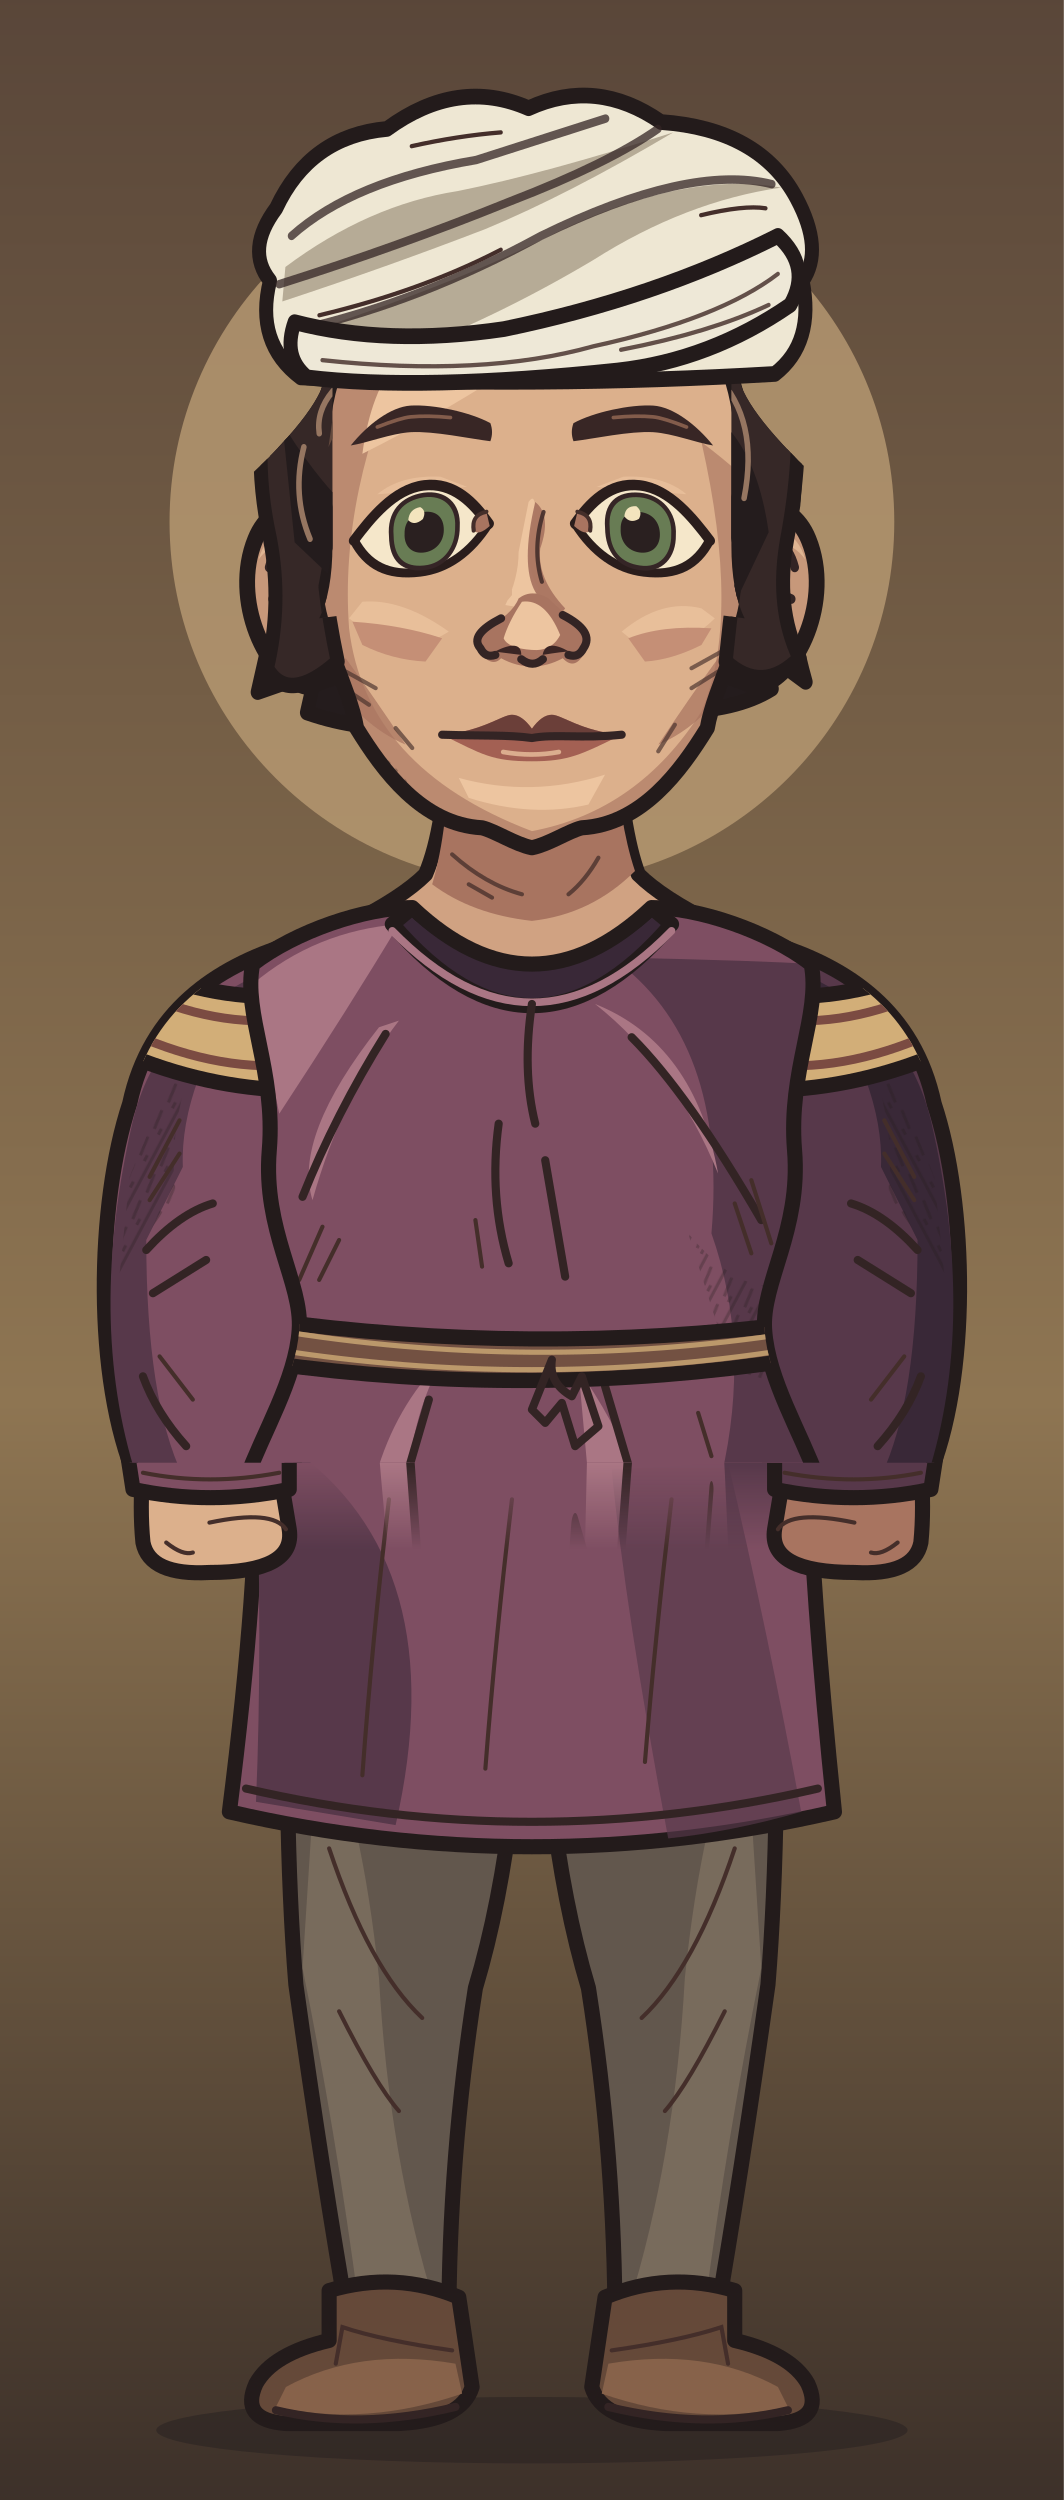
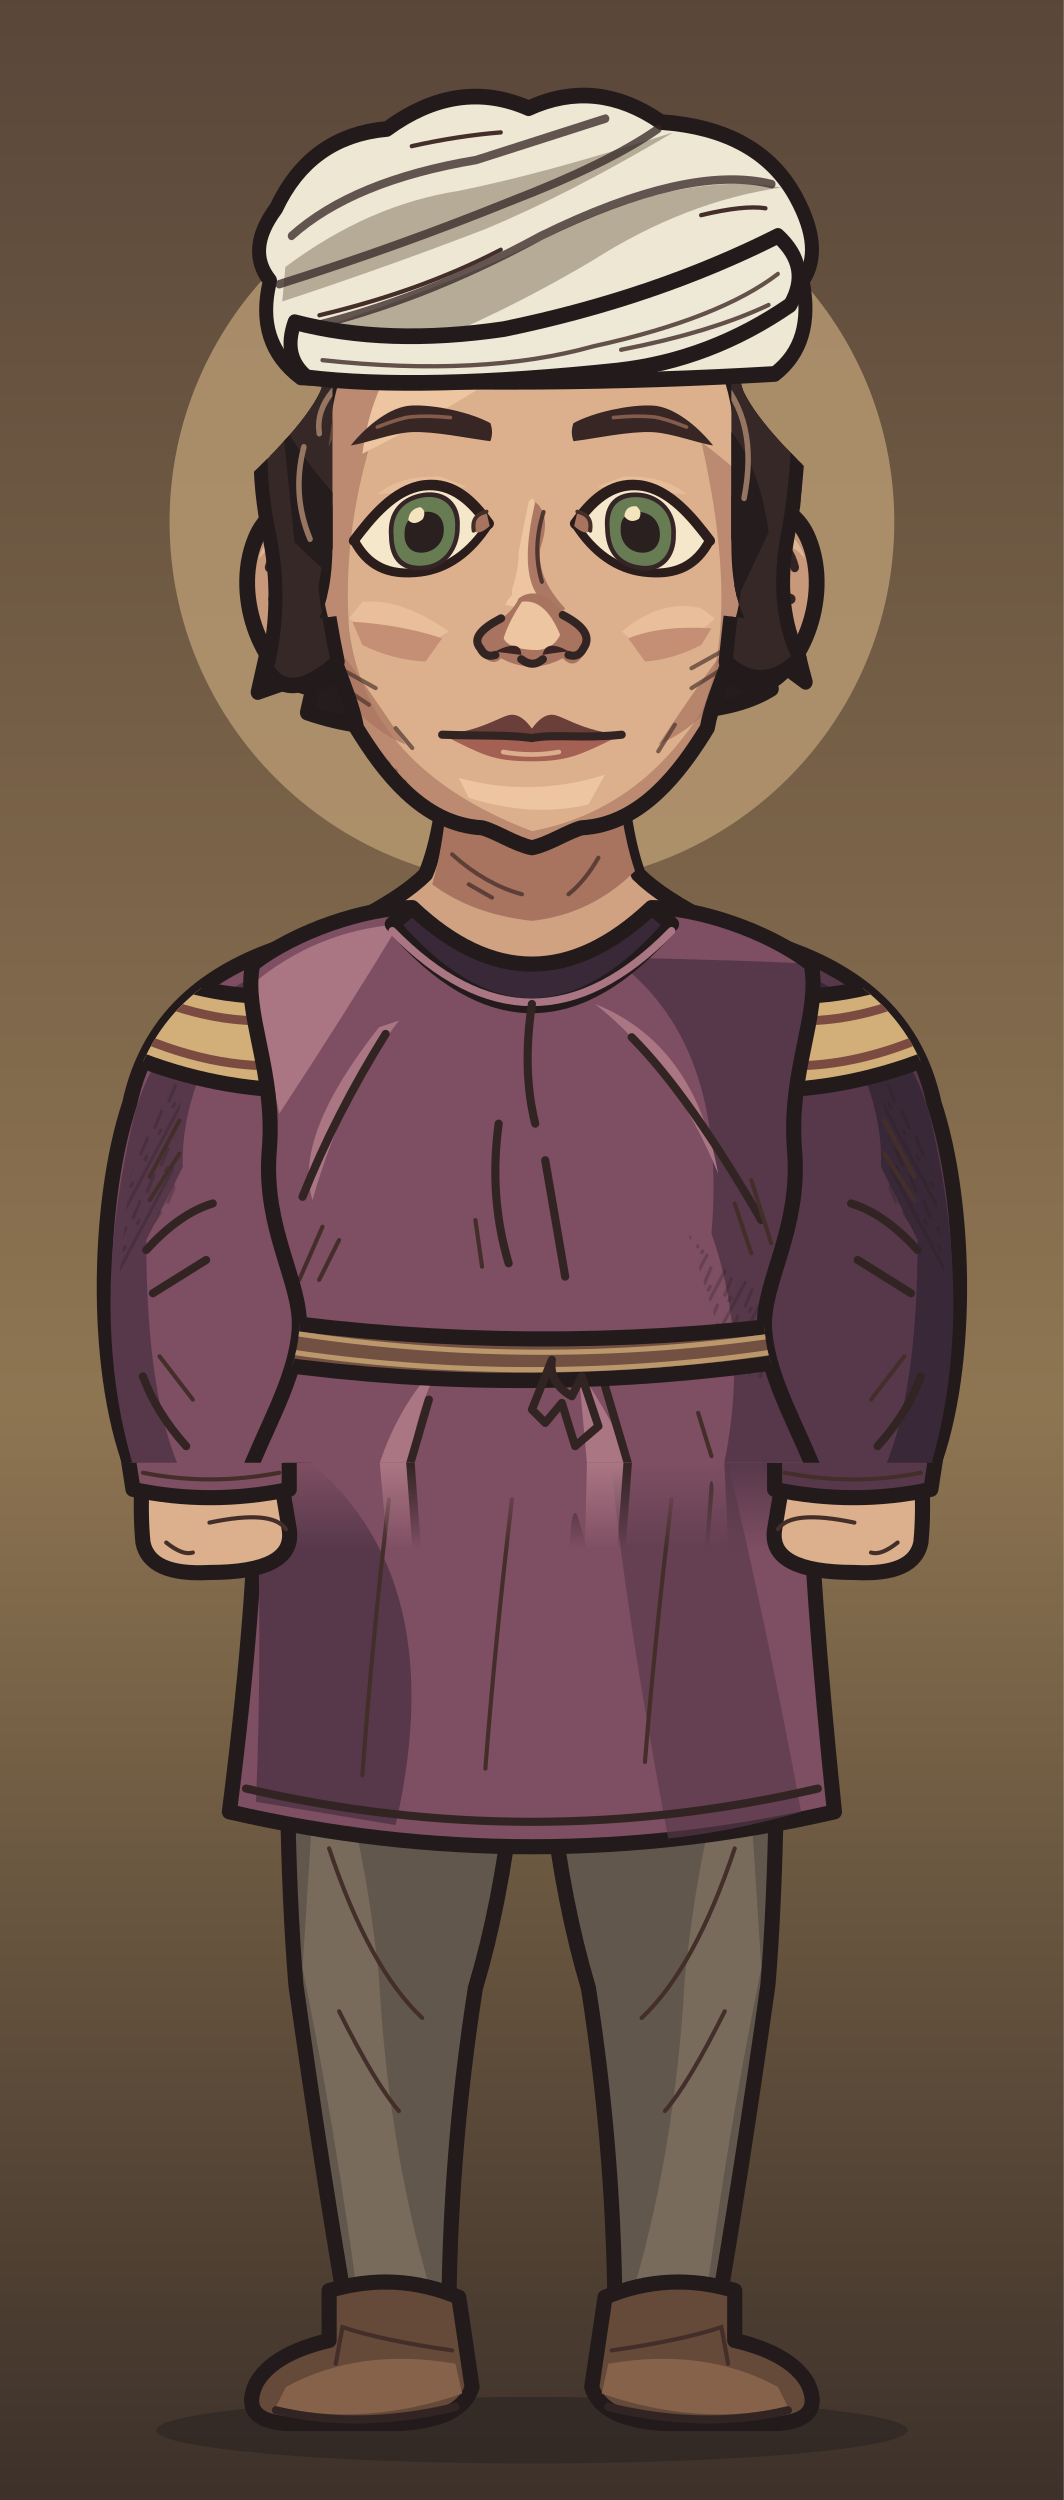
<svg xmlns="http://www.w3.org/2000/svg" xmlns:xlink="http://www.w3.org/1999/xlink" aria-labelledby="title" width="320" height="752" viewBox="0 0 320 752" role="img">
  <defs>
    <style>
      .edge {stroke:#231b1b;stroke-width:4.55;stroke-linecap:round;stroke-linejoin:round}
      .seam {fill:none;stroke:#332424;stroke-width:2.45;stroke-linecap:round;stroke-linejoin:round}
      .etch {fill:none;stroke:#442e2a;stroke-width:1.25;stroke-linecap:round}
      .hair-line {fill:none;stroke:#967661;stroke-width:1.45;stroke-linecap:round}
      .white {fill:#f5e7ca;stroke:#2a1d1c;stroke-width:2.65;stroke-linejoin:round}
      .label {fill:#efdfc1;font:600 20px Georgia,serif}
      .muted {fill:#b8aa96;font:13px 'Segoe UI',sans-serif}
      .section {fill:#dcbb8e;font:600 14px 'Segoe UI',sans-serif}
    </style>
    <linearGradient id="umber" x2="0" y2="1" gradientUnits="objectBoundingBox">
      <stop stop-color="#594639" />
      <stop offset=".56" stop-color="#8e7552" />
      <stop offset="1" stop-color="#3c3029" />
    </linearGradient>
    <linearGradient id="ash" x2="0" y2="1" gradientUnits="objectBoundingBox">
      <stop stop-color="#3b423d" />
      <stop offset=".56" stop-color="#7a7d67" />
      <stop offset="1" stop-color="#242b28" />
    </linearGradient>
    <linearGradient id="rose" x2="0" y2="1" gradientUnits="objectBoundingBox">
      <stop stop-color="#51404a" />
      <stop offset=".56" stop-color="#8a6972" />
      <stop offset="1" stop-color="#372c33" />
    </linearGradient>
    <pattern id="paper-grain" width="63" height="57" patternUnits="userSpaceOnUse">
      <path d="M1 16l2-1m21-4 5-2m16 7 6-1M12 32l3-1m16 11 4-1m20-14 4 1M4 51l5-1m41 0 9-2" fill="none" stroke="#231a1b" stroke-width=".85" opacity=".19" />
      <path d="M4 5l9-1m29 2 2-1M1 40l4-1m12 9 1-1m21-23 4-1m9 12 5-2" fill="none" stroke="#f0dbb5" stroke-width=".85" opacity=".23" />
      <path d="M16 19h.6m13-3h.7m28 6h.7m-39 15h.6m23 4h.6m-12 11h.7m29-39h.7" fill="none" stroke="#21191a" stroke-width="1.2" opacity=".28" stroke-linecap="round" />
    </pattern>
    <pattern id="ink-lines" width="7" height="9" patternUnits="userSpaceOnUse" patternTransform="rotate(28)">
      <path d="M1 -2V10m2.8-8 .6 6m1.9-1v5" stroke="#271d1d" stroke-width=".95" fill="none" opacity=".65" />
    </pattern>
    <radialGradient id="vignette" cx=".5" cy=".39" r=".72">
      <stop offset=".47" stop-color="#20191c" stop-opacity="0" />
      <stop offset="1" stop-color="#20191c" stop-opacity=".48" />
    </radialGradient>
    <g id="firs" fill="currentColor">
      <path d="M10 439Q15 379 12 300L9 220 15 146 15 54 19 80 21 147 28 230 25 326 29 439Z" />
      <path d="M17 169Q27 174 45 174L57 169 49 179 27 187 17 185                M18 194Q29 196 52 192L63 183 56 194 26 205 16 207                M15 225Q46 230 67 218L77 206 71 223 42 238 18 241                M17 252Q48 255 78 245L91 230 84 249 52 266 20 269                M14 282Q40 281 71 278L88 261 84 281 57 291 19 298                M19 312Q43 316 69 310L88 299 84 310 58 322 22 325" />
      <path d="M6 312 0 315V284L11 285M0 266 13 270V250L0 249M0 220 15 221 15 206 0 202                M0 180 16 181V167L0 165M0 141 15 150V138L0 133M0 112 17 127V118L0 104" />
      <path d="M64 440Q55 380 58 324L59 258 63 217 68 222 65 266 68 328 76 440Z                M63 291Q78 294 89 282L100 267 96 283 81 301 62 307                M63 323Q80 323 106 304L98 321 68 339                M63 316Q44 306 37 293L41 307 64 329Z" />
    </g>
    <g id="brambles" fill="none" stroke="currentColor" stroke-linecap="round" stroke-linejoin="round">
      <path stroke-width="3.8" d="M9 440Q13 401 21 380T26 333m-8 57Q39 375 43 352m-28 46Q6 377 0 376M41 440Q41 402 63 385m-20 44q26-6 39-30" />
      <path stroke-width="2" d="M23 364l14-13m-12 4-7-15m20 29 17-4m-15-1 1-11m13 49 2-17m2 14 18-5m-34 32q-12-10-17-10" />
    </g>
    <g id="night-scratches" fill="none" stroke="currentColor" stroke-width="1.2" stroke-linecap="round">
      <path d="M16 113q32-11 54-8m-30 9 16-3m184-40q19-4 44 1m-11 7 19 4                M24 335q33-3 68-16m-44 16 26-4m164-9q31 5 60-3m-39 8 38-3                M27 391q22-6 52-5m168 14q28-8 57-8m-40 11 24-4                M55 178l18-6m177 36 17 3m-12-4 17-1" />
    </g>
    <g id="shirt-setting">
      <rect width="320" height="440" fill="url(#umber)" />
      <path d="M60 187C49 137 74 84 122 63c51-23 107-8 139 35 30 40 23 101-1 135-24 36-65 54-110 49-44-4-79-42-90-95Z" fill="#c2a077" />
      <path d="M53 178C47 128 84 78 129 61m-65 160c22 43 65 68 103 66m82-187c19 20 27 48 24 72" fill="none" stroke="#c6a578" stroke-width="1.3" opacity=".65" />
      <path d="M50 217q24 8 64 1l-15 7-56 6m176-90q39-13 70-5l-26 4 28 2-64 6" fill="#856c54" opacity=".5" />
      <use xlink:href="#firs" style="color:#342827" opacity=".52" transform="translate(-26 8)" />
      <use xlink:href="#firs" style="color:#413128" opacity=".58" transform="translate(340 101) scale(-1 .81)" />
      <use xlink:href="#night-scratches" style="color:#dfbb87" opacity=".28" />
      <use xlink:href="#brambles" style="color:#291f22" opacity=".71" />
      <rect width="320" height="440" fill="url(#vignette)" />
      <rect width="320" height="440" fill="url(#paper-grain)" />
    </g>
    <g id="armor-setting">
      <rect width="320" height="440" fill="url(#ash)" />
      <path d="M48 164c1-51 34-91 83-101 48-11 98 1 130 36 37 39 36 93 8 136-20 30-75 59-121 49-56-12-101-60-100-120Z" fill="#a5a48a" />
      <path d="M54 144q8-48 53-66m108 5c39 15 61 39 68 68m-44 107q-41 31-93 30" fill="none" stroke="#bec0a0" stroke-width="1.2" opacity=".56" />
      <path d="M42 173q49-4 68 3l-43 6 25 3-49 4m151 35q47 10 104-6l-26 14-62 8Z" fill="#707764" opacity=".48" />
      <use xlink:href="#firs" style="color:#27312c" opacity=".64" transform="translate(-36 30)" />
      <use xlink:href="#firs" style="color:#303833" opacity=".75" transform="translate(324 45) scale(-.86 1.03)" />
      <use xlink:href="#brambles" style="color:#252a27" opacity=".62" transform="translate(319 10) scale(-1 1)" />
      <use xlink:href="#night-scratches" style="color:#d8d8a9" opacity=".28" transform="translate(-2 21)" />
      <rect width="320" height="440" fill="url(#vignette)" />
      <rect width="320" height="440" fill="url(#paper-grain)" />
    </g>
    <g id="woman-setting">
      <rect width="320" height="440" fill="url(#rose)" />
      <path d="M56 160C60 107 95 74 142 65c47-9 100 15 121 50 23 39 19 90-12 126-31 39-73 55-115 44-52-13-85-74-80-125Z" fill="#b18b83" />
      <path d="M61 126c15-36 40-55 84-63m97 38c27 25 36 61 29 98m-201 25q14 29 42 47" fill="none" stroke="#d0a69a" stroke-width="1.2" opacity=".58" />
      <path d="M44 235q40-4 76-1l-20 6-36 2 19 3-44 5m183-50q35 3 60-3l-24 9-31 2" fill="#775d65" opacity=".6" />
      <use xlink:href="#firs" style="color:#3b2b34" opacity=".58" transform="translate(-20 84) scale(.86 .91)" />
      <use xlink:href="#firs" style="color:#3d2e39" opacity=".68" transform="translate(327 54) scale(-.85 .98)" />
      <path d="M300 440q-2-82-6-173l-9-103 7-35 12 42 9 98 7 171Z                M294 195q-10-18-25-24l-15-1 13-4 11 2 18 15                M285 162q-13-22-34-27l-7 4 7-11 17 4 20 17                M303 242q-18-23-36-27l-13 3 15-9 11 2 21 15" fill="#3a2b33" opacity=".64" />
      <use xlink:href="#brambles" style="color:#2d2229" opacity=".8" transform="translate(12 6)" />
      <use xlink:href="#night-scratches" style="color:#e1b8a8" opacity=".28" transform="translate(0 7)" />
      <rect width="320" height="440" fill="url(#vignette)" />
      <rect width="320" height="440" fill="url(#paper-grain)" />
    </g>
    <pattern id="mail-rings" width="14" height="13" patternUnits="userSpaceOnUse" patternTransform="rotate(-7)">
      <path d="M-1 2q3-3 6 0 1 3-2 5Q0 8-1 5M6 2q3-3 6 0 1 3-2 5Q7 8 6 5M3 8q3-3 6 0 1 3-2 5-3 1-4-2M10 8q3-3 6 0" fill="none" stroke="#2d2c28" stroke-width="1.6" stroke-linecap="round" />
      <path d="M-.5 4q1.5-2 3-1m5 1q1.4-2 3-1M4 10q1.5-2 3-1m4 1q1.4-2 3-1" fill="none" stroke="#9a9b87" stroke-width="1.12" opacity=".78" stroke-linecap="round" />
    </pattern>
    <pattern id="armor-plates" width="47" height="24" patternUnits="userSpaceOnUse" patternTransform="translate(4 4) rotate(2)">
      <path d="M1 0l21 .7 1 18-3 3-17-1-1-4Zm24 1 19-1 2 15-3 7-19-2Z" fill="#85867a" stroke="#352e2a" stroke-width="1.75" stroke-linejoin="round" />
      <path d="M2 2l18 .2-.2 4L5 7 4 17Zm24 0 16-1 1 4-14 2-3 10Z" fill="#a9a58d" />
      <path d="M19 4l4 14-3 3-16-1 13-4Zm22 2 4 10-2 5-17-1 13-4Z" fill="#62655f" />
      <path d="M7 7l1-.5m6 12 3-2m16-7 5-1m-7 5 4-2" fill="none" stroke="#d0c0a0" stroke-width=".9" opacity=".76" />
      <path d="M6 12q2-2 2.7 1-1 2.2-2.7.5Zm12 1q1.8-2 2.4.6-1 2.6-2.5.8Zm11 1q1-2.2 2.8-1-.2 2.9-2.8 2.1Zm12-2q2.2-1.4 2.3.8-1 2.3-2.3.5Z" fill="#3c342d" />
    </pattern>
    <clipPath id="portrait-frame">
      <rect width="320" height="440" />
    </clipPath>
    <clipPath id="headgear-hair-back-reveal">
      <path d="M97.926 109.5H222.074Q220.074 118.5 240.074 138.5L320 215V440H0V215L79.926 138.5Q99.926 118.5 97.926 109.5Z" />
    </clipPath>
    <clipPath id="wardrobe-torso-mask">
      <path d="M124 273 C110 273 89 280 76 290 C73 305 83 322 81 346 C79 370 91 386 90 400 C89 415 79 431 74 445 H246 C241 431 231 415 230 400 C229 386 241 370 239 346 C237 322 247 305 244 290 C231 280 210 273 196 273 Q160 307 124 273Z" />
    </clipPath>
    <clipPath id="wardrobe-sleeve-mask">
      <path d="M87 284 C65 291 45 304 39 332 C29 362 28 415 41 445 H85 Q111 406 105 336Z" />
    </clipPath>
    <clipPath id="face-shape-clip">
      <path d="M 160 73 C 191 73 219 90 223 128 C 224 143 225 164 225 177 C 225 189 214.75 207 212.75 219 C 204.75 232 193 248 175 249 C 171 250 165 254 160 255 C 155 254 149 250 145 249 C 127 248 115.25 232 107.25 219 C 105.25 207 95 189 95 177 C 95 164 96 143 97 128 C 101 90 129 73 160 73 Z" />
    </clipPath>
    <clipPath id="face-features-eye-left">
      <path d="M-21 0 C-16 -6 -9 -14 0 -14 C9 -14 15 -7 19.5 0 C14 8 7 12 -1 12 C-11 12 -17 8 -21 0Z" />
    </clipPath>
    <clipPath id="face-features-eye-right">
      <path d="M-21 0 C-16 -6 -9 -14 0 -14 C9 -14 15 -7 19.5 0 C14 8 7 12 -1 12 C-11 12 -17 8 -21 0Z" />
    </clipPath>
    <clipPath id="face-features-nose-bridge">
      <path d="M154 144H167V179L172 185V187H149V185L154 179Z" />
    </clipPath>
    <clipPath id="headgear-hair-front-reveal">
      <path d="M97.926 109.5H222.074Q220.074 118.5 240.074 138.5L320 215V440H0V215L79.926 138.5Q99.926 118.5 97.926 109.5Z" />
    </clipPath>
    <clipPath id="headgear-hair-face">
      <path d="M25 0H100V164Q100 178 96 186Q160 177 224 186Q220 178 220 164V0H295V337H25Z" />
    </clipPath>
    <clipPath id="hair-crown-clip">
      <path d="M97 198q-16 13-23 2 5-19 1-38-7-29 2-52 9-36 38-49 25-14 48-9 28-6 54 12 28 18 29 53 2 21-3 45-4 20 4 35-12 11-24 1Q226 172 226.5 174Q224 151 217 125Q199 129 182 116Q166 106 155 98Q142 112 118 121Q108 125 101 125Q99 148 93 176Q94 185 97 198Z" />
    </clipPath>
    <clipPath id="full-costume-join-outline">
      <path d="M77 435 Q78 474 69 545 Q160 566 251 545 Q244 477 243 435Z" />
    </clipPath>
    <linearGradient id="full-costume-join-fade" x1="0" y1="0" x2="0" y2="1">
      <stop offset="0" stop-color="#fff" />
      <stop offset="1" stop-color="#000" />
    </linearGradient>
    <mask id="full-costume-join-mask" maskUnits="userSpaceOnUse" x="0" y="440" width="320" height="26">
      <rect x="0" y="440" width="320" height="26" fill="url(#full-costume-join-fade)" />
    </mask>
  </defs>
  <g data-part="full-costume">
    <rect width="320" height="752" fill="url(#umber)" />
    <circle cx="160" cy="157" r="109" fill="#b99b73" opacity=".8" />
    <ellipse cx="160" cy="731" rx="113" ry="10" fill="#261f20" opacity=".5" />
    <g>
      <path d="M87 469 L158 469 Q158 548 143 598 Q135 649 135 700 H105 Q97 654 89 597 Q85 548 87 469Z" fill="#62574d" class="edge" />
      <path d="M96 514 Q109 546 114 595 Q117 649 131 694 H108Q101 641 91 592Z" fill="#8c7c69" opacity=".53" />
      <path d="M99 556Q111 592 127 607 M102 605Q113 627 120 635" class="etch" />
      <g transform="translate(0 0)">
        <path d="M99 689Q119 683 138 691L142 718Q139 728 120 729H86Q72 728 77 717Q82 708 99 704Z" fill="#654939" class="edge" />
        <path d="M86 718Q108 706 137 711L139 720Q110 730 83 724Z" fill="#87624a" />
        <path d="M101 711L103 700Q115 704 136 707" class="etch" />
        <path d="M83 725Q108 731 137 724" class="seam" />
      </g>
    </g>
    <g transform="translate(320 0) scale(-1 1)">
      <path d="M87 469 L158 469 Q158 548 143 598 Q135 649 135 700 H105 Q97 654 89 597 Q85 548 87 469Z" fill="#62574d" class="edge" />
      <path d="M96 514 Q109 546 114 595 Q117 649 131 694 H108Q101 641 91 592Z" fill="#8c7c69" opacity=".53" />
      <path d="M99 556Q111 592 127 607 M102 605Q113 627 120 635" class="etch" />
      <g transform="translate(0 0)">
        <path d="M99 689Q119 683 138 691L142 718Q139 728 120 729H86Q72 728 77 717Q82 708 99 704Z" fill="#654939" class="edge" />
        <path d="M86 718Q108 706 137 711L139 720Q110 730 83 724Z" fill="#87624a" />
        <path d="M101 711L103 700Q115 704 136 707" class="etch" />
        <path d="M83 725Q108 731 137 724" class="seam" />
      </g>
    </g>
    <path d="M77 435 Q78 474 69 545 Q160 566 251 545 Q244 477 243 435Z" fill="#7e4e62" class="edge" />
    <path d="M87 435 Q137 470 119 549 L77 542 Q79 495 77 435Z" fill="#57384a" />
    <path d="M184 442Q188 484 201 553Q220 551 241 545 Q231 491 219 440Z" fill="#57384a" opacity=".66" />
    <path d="M117 451Q112 493 109 534" class="etch" />
    <path d="M154 451Q149 493 146 532" class="etch" />
    <path d="M202 451Q197 493 194 530" class="etch" />
    <path d="M74 538Q160 558 246 538" class="seam" />
    <g clip-path="url(#full-costume-join-outline)" mask="url(#full-costume-join-mask)">
      <use transform="matrix(1 0 0 -4 0 2200)" xlink:href="#full-costume-upper" />
    </g>
    <g>
-       <path d="M43 441 Q42 454 43 464 Q45 474 63 473Q89 473 87 460 L84 442Z" fill="#dcb08c" class="edge" />
+       <path d="M43 441 Q42 454 43 464 Q45 474 63 473Q89 473 87 460 L84 442Z" fill="#dcb08c" class="edge" data-part="hand" />
      <path d="M63 458Q82 454 86 460 M50 464q5 4 8 3" class="etch" />
      <path d="M38 435H87L87 448Q63 453 40 448Z" fill="#7e4e62" class="edge" />
      <path d="M43 443Q63 447 84 443" class="etch" />
    </g>
    <g transform="translate(320 0) scale(-1 1)">
-       <path d="M43 441 Q42 454 43 464 Q45 474 63 473Q89 473 87 460 L84 442Z" fill="#a87460" class="edge" />
+       <path d="M43 441 Q42 454 43 464 Q45 474 63 473Q89 473 87 460 L84 442Z" fill="#dcb08c" class="edge" data-part="hand" />
      <path d="M63 458Q82 454 86 460 M50 464q5 4 8 3" class="etch" />
      <path d="M38 435H87L87 448Q63 453 40 448Z" fill="#57384a" class="edge" />
      <path d="M43 443Q63 447 84 443" class="etch" />
    </g>
  </g>
  <g clip-path="url(#portrait-frame)" id="full-costume-upper">
    <g id="hair-back">
      <g clip-path="url(#headgear-hair-back-reveal)">
        <g transform="matrix(0.926 0 0 1.024 11.765 -3.765)">
          <path d="M104 96q-25 16-27 45-7 21 0 42l-6 24 19-6-3 12q35 11 69-6 59 12 82-1l-4-12 15 10q-9-29-4-52 4-39-23-58Z" fill="#241c1d" class="edge" />
        </g>
      </g>
    </g>
    <g data-part="neck">
      <g id="face-shape-neck">
        <path d="M 135 219 Q 134 249 128 263 Q 121 270 105 278 L 122 301 198 301 215 278 Q 199 270 192 263 Q 187 250 185 219 Z" fill="#d0a282" class="edge" />
        <path d="M 135 224 185 224 Q 186 247 191 262 Q 178 275 160 277 Q 142 275 130 266 Q 135 249 135 224 Z" fill="#a87460" />
        <path d="M 136 257 q 10 9 21 12 m -16 -3 7 4 m 32 -12 q -4 7 -9 11" class="etch" opacity=".75" />
      </g>
    </g>
    <g id="wardrobe-outfit-tiraz_robe" data-outfit="tiraz_robe">
      <path d="M87 284 C65 291 45 304 39 332 C29 362 28 415 41 445 H85 Q111 406 105 336Z" fill="#7e4e62" class="edge" />
      <g data-part="sleeve-left" clip-path="url(#wardrobe-sleeve-mask)">
        <path d="M40 337 Q47 308 76 294 Q54 326 55 351 L44 373 Q44 421 55 444 H41 Q26 397 40 337Z" fill="#57384a" />
        <path d="M39 354 Q50 326 59 315 Q50 342 53 359 L36 383Z" fill="url(#ink-lines)" opacity=".44" />
        <path d="M44 376 q10 -11 20 -14 m-18 27 16 -10 M43 414 q4 11 13 21" class="seam" />
        <path d="M45 354 l9 -17 m-9 24 9 -14 m-6 61 10 13" class="etch" />
        <g data-part="sleeve-band">
          <path d="M43 292 Q69 302 91 299 L91 328 Q65 328 40 318Z" fill="#d2ae78" class="edge" />
          <path d="M43 299 Q68 310 91 306 M40 311 Q67 323 91 320" fill="none" stroke="#7b4b42" stroke-width="2.7" stroke-linecap="round" />
        </g>
      </g>
      <g transform="translate(320 0) scale(-1 1)">
        <path d="M87 284 C65 291 45 304 39 332 C29 362 28 415 41 445 H85 Q111 406 105 336Z" fill="#57384a" class="edge" />
        <g data-part="sleeve-right" clip-path="url(#wardrobe-sleeve-mask)">
          <path d="M40 337 Q47 308 76 294 Q54 326 55 351 L44 373 Q44 421 55 444 H41 Q26 397 40 337Z" fill="#392837" />
          <path d="M39 354 Q50 326 59 315 Q50 342 53 359 L36 383Z" fill="url(#ink-lines)" opacity=".44" />
          <path d="M44 376 q10 -11 20 -14 m-18 27 16 -10 M43 414 q4 11 13 21" class="seam" />
          <path d="M45 354 l9 -17 m-9 24 9 -14 m-6 61 10 13" class="etch" />
          <g data-part="sleeve-band">
            <path d="M43 292 Q69 302 91 299 L91 328 Q65 328 40 318Z" fill="#d2ae78" class="edge" />
            <path d="M43 299 Q68 310 91 306 M40 311 Q67 323 91 320" fill="none" stroke="#7b4b42" stroke-width="2.7" stroke-linecap="round" />
          </g>
        </g>
      </g>
      <path d="M124 273 C110 273 89 280 76 290 C73 305 83 322 81 346 C79 370 91 386 90 400 C89 415 79 431 74 445 H246 C241 431 231 415 230 400 C229 386 241 370 239 346 C237 322 247 305 244 290 C231 280 210 273 196 273 Q160 307 124 273Z" fill="#7e4e62" />
      <g data-part="torso" clip-path="url(#wardrobe-torso-mask)">
        <path d="M76 296 Q95 280 120 278 Q105 303 84 335Z" fill="#aa7684" />
        <path d="M184 288 Q231 289 244 290 L261 444 H217 Q226 405 214 371 Q219 313 184 288Z" fill="#57384a" />
        <path d="M77 344 Q87 359 83 381 L68 402 L60 359Z" fill="#57384a" />
        <path d="M207 371 Q223 390 235 386 L234 416 L220 412Z" fill="url(#ink-lines)" opacity=".42" />
        <path d="M120 307 Q103 329 94 361 Q88 342 114 309Z M179 302 Q209 314 216 353 Q203 321 179 302Z" fill="#aa7684" />
        <path d="M133 409 Q124 426 123 444 H113 Q119 423 133 409Z M174 412 Q184 426 192 445 H177Z" fill="#aa7684" />
        <path d="M116 311 Q101 335 91 360 M190 312 Q207 329 229 367 M150 338 q-3 22 3 42 m11 -31 6 35 M129 421 l-7 24 m60 -28 8 27" class="seam" />
        <path d="M97 369 l-7 16 m12 -12 -6 12 M226 355 l6 19 m-11 -12 5 15 M143 367 l2 14 m65 44 4 13" class="etch" />
        <path d="M118 278 Q160 327 202 278 L196 273 Q160 306 124 273Z" fill="#392837" class="edge" />
        <path d="M118 280 Q160 323 202 280" fill="none" stroke="#aa7684" stroke-width="2.3" stroke-linecap="round" />
        <path d="M160 302 q-3 20 1 36" class="seam" />
      </g>
      <path d="M124 273 C110 273 89 280 76 290 C73 305 83 322 81 346 C79 370 91 386 90 400 C89 415 79 431 74 445 H246 C241 431 231 415 230 400 C229 386 241 370 239 346 C237 322 247 305 244 290 C231 280 210 273 196 273 Q160 307 124 273Z" fill="none" class="edge" />
      <g data-part="belt" clip-path="url(#wardrobe-torso-mask)">
        <path d="M80 397Q160 408 240 398L239 409Q160 421 81 410Z" fill="#735142" class="edge" />
        <path d="M82 400Q160 413 238 401M83 406Q160 418 237 406" fill="none" stroke="#bb986b" stroke-width="1.55" stroke-linecap="round" />
        <path d="M166 409Q165 416 172 420L175 414 180 429 173 435 169 422 164 428 160 424Z" fill="#967451" class="seam" />
      </g>
    </g>
    <g id="face-shape">
      <g id="face-shape-ears">
        <g transform="translate(105 179) scale(-1.046 1.19)">
          <path d="M -4 -15 C 7 -26 22 -25 27 -14 C 34 1 24 21 12 23 L -4 18 Z" fill="#c7987a" class="edge" />
          <path d="M 7 -15 C 16 -20 24 -16 26 -9 C 22 -14 16 -14 13 -11 L 10 -1 Z" fill="#edc5a0" opacity=".66" />
          <path d="M 23 -7 Q 20 -17 10 -11 L 7 2 M 22 1 Q 15 -2 11 6" class="seam" />
        </g>
        <g transform="translate(215 179) scale(1.046 1.19)">
          <path d="M -4 -15 C 7 -26 22 -25 27 -14 C 34 1 24 21 12 23 L -4 18 Z" fill="#c7987a" class="edge" />
          <path d="M 7 -15 C 16 -20 24 -16 26 -9 C 22 -14 16 -14 13 -11 L 10 -1 Z" fill="#edc5a0" opacity=".66" />
          <path d="M 23 -7 Q 20 -17 10 -11 L 7 2 M 22 1 Q 15 -2 11 6" class="seam" />
        </g>
      </g>
      <path d="M 160 73 C 191 73 219 90 223 128 C 224 143 225 164 225 177 C 225 189 214.75 207 212.75 219 C 204.75 232 193 248 175 249 C 171 250 165 254 160 255 C 155 254 149 250 145 249 C 127 248 115.25 232 107.25 219 C 105.25 207 95 189 95 177 C 95 164 96 143 97 128 C 101 90 129 73 160 73 Z" fill="#dcb08c" />
      <g clip-path="url(#face-shape-clip)">
        <path d="M 70 141 Q 104 91 123 103 Q 102 148 105 189 Q 110 231 160 250 Q 192 244 211 214 Q 223 186 211 133 Q 235 151 250 174 L 250 265 70 265 Z" fill="#bb8a70" />
        <path d="M 109 136.5 Q 114 99 142 98 Q 173 89 195 107 Q 174 98 152 112 Q 130 126 109 136.5 Z" fill="#edc5a0" />
        <g transform="translate(160 0) scale(-1 1)">
          <path d="M 25 190 Q 39 180 51 181 L 55 186 Q 45 194 32 194 Z" fill="#edc5a0" opacity=".72" />
          <path d="M 27 192 Q 39 188 54 187 L 51 194 Q 42 198.5 32 199 Z" fill="#c58f76" />
          <path d="M 56 198 Q 48 209 38 224 Q 52 218 62 202 Z" fill="#a87460" opacity=".73" />
        </g>
        <g transform="translate(160 0) scale(1 1)">
          <path d="M 27 190 Q 39 180 51 183 L 55 186 Q 45 196 32 194 Z" fill="#edc5a0" opacity=".72" />
          <path d="M 29 192 Q 39 188 54 189 L 51 194 Q 42 198.5 34 199 Z" fill="#c58f76" />
          <path d="M 56 198 Q 48 209 38 224 Q 52 218 62 202 Z" fill="#a87460" opacity=".73" />
        </g>
        <path d="M 92 183 Q 99 211 120 232 L 132 247 119 248 Q 98 234 85 212 Z M 229 184 Q 224 217 203 241 L 193 250 209 247 Q 230 233 240 211 Z" fill="url(#ink-lines)" opacity=".42" />
        <path d="M 138 234 Q 160 240 182 233 L 177 242 Q 160 246 141 240 Z" fill="#edc5a0" />
        <path d="M 104 202 l 9 5 m -8 1 6 4 m 97 -11 9 -5 m -9 11 8 -5 m -97 17 5 6 m 74 1 5 -8" class="etch" opacity=".65" />
      </g>
      <path d="M 160 73 C 191 73 219 90 223 128 C 224 143 225 164 225 177 C 225 189 214.75 207 212.75 219 C 204.75 232 193 248 175 249 C 171 250 165 254 160 255 C 155 254 149 250 145 249 C 127 248 115.25 232 107.25 219 C 105.25 207 95 189 95 177 C 95 164 96 143 97 128 C 101 90 129 73 160 73 Z" fill="none" class="edge" />
    </g>
    <g clip-path="url(#face-shape-clip)">
      <g data-part="eyes">
        <g transform="matrix(1 -0.12 0 1 127.5 160)">
          <path d="M-14 -13 Q-7 -18 5 -16 L13 -12" fill="#edc5a0" opacity=".65" />
          <path d="M-21 0 C-16 -6 -9 -14 0 -14 C9 -14 15 -7 19.5 0 C14 8 7 12 -1 12 C-11 12 -17 8 -21 0Z" class="white" />
          <g clip-path="url(#face-features-eye-left)">
            <g transform="translate(0 0) scale(1 1)">
              <path d="M-9.8 0 C-10.4 -7 -6.6 -10.9 0 -11.1 C6.1 -11.2 10.5 -7 10.1 -.3 C10.2 5.9 6.4 11 0 10.8 C-6.1 10.7 -9.7 7.2 -9.8 0Z" fill="#687c54" stroke="#352526" stroke-width="1.4" />
              <path d="M-5.8 -.2C-5.9-3.8-3.5-6 .1-6 3.8-6 6-3.6 6 .1 6 3.9 3.3 6.3-.2 6.2-3.9 6.1-6 3.3-5.8-.2Z" fill="#2a2020" />
              <path d="M-4.7-4.1Q-4.4-7.4-1.1-7.6 .9-6.3-.3-3.9-2.9-2-4.7-4.1Z" fill="#f3e4bd" />
            </g>
          </g>
          <path d="M-21 0 C-16 -6 -9 -14 0 -14 C9 -14 15 -7 19.5 0" fill="none" stroke="#2a1d1c" stroke-width="3.15" stroke-linecap="round" />
          <path d="M18.8 -3.8 Q14.2 -3.4 15 1.4 Q16.5 3.2 19.8 .6Z" fill="#a87460" />
          <path d="M18.8 -3.8 Q14.2 -3.4 15 1.4" class="etch" />
        </g>
        <g transform="matrix(-1 -0.12 0 1 192.5 160)">
          <path d="M-14 -13 Q-7 -18 5 -16 L13 -12" fill="#edc5a0" opacity=".65" />
          <path d="M-21 0 C-16 -6 -9 -14 0 -14 C9 -14 15 -7 19.5 0 C14 8 7 12 -1 12 C-11 12 -17 8 -21 0Z" class="white" />
          <g clip-path="url(#face-features-eye-right)">
            <g transform="translate(0 0) scale(-1 1)">
              <path d="M-9.8 0 C-10.4 -7 -6.6 -10.9 0 -11.1 C6.1 -11.2 10.5 -7 10.1 -.3 C10.2 5.9 6.4 11 0 10.8 C-6.1 10.7 -9.7 7.2 -9.8 0Z" fill="#687c54" stroke="#352526" stroke-width="1.4" />
              <path d="M-5.8 -.2C-5.9-3.8-3.5-6 .1-6 3.8-6 6-3.6 6 .1 6 3.9 3.3 6.3-.2 6.2-3.9 6.1-6 3.3-5.8-.2Z" fill="#2a2020" />
              <path d="M-4.7-4.1Q-4.4-7.4-1.1-7.6 .9-6.3-.3-3.9-2.9-2-4.7-4.1Z" fill="#f3e4bd" />
            </g>
          </g>
          <path d="M-21 0 C-16 -6 -9 -14 0 -14 C9 -14 15 -7 19.5 0" fill="none" stroke="#2a1d1c" stroke-width="3.15" stroke-linecap="round" />
          <path d="M18.8 -3.8 Q14.2 -3.4 15 1.4 Q16.5 3.2 19.8 .6Z" fill="#a87460" />
          <path d="M18.8 -3.8 Q14.2 -3.4 15 1.4" class="etch" />
        </g>
      </g>
      <g data-part="brows">
        <g transform="matrix(1 0 0 1 127.5 131)">
          <path d="M-22 3 C-17 -3.22 -10 -8.6 -4 -9 C3 -9.4 14 -7 20 -3.72 Q21 -1 20 1.72 C14 1 3 -1.4 -4 -1 C-10 -0.6 -17 2.22 -22 3Z" fill="#382625" />
          <path d="M-14 -2.55 Q-7 -5.3 -4 -5.6 Q1 -6.1 8 -5.4" fill="none" stroke="#835c4b" stroke-width="1.1" stroke-linecap="round" />
        </g>
        <g transform="matrix(-1 0 0 1 192.5 131)">
          <path d="M-22 3 C-17 -3.22 -10 -8.6 -4 -9 C3 -9.4 14 -7 20 -3.72 Q21 -1 20 1.72 C14 1 3 -1.4 -4 -1 C-10 -0.6 -17 2.22 -22 3Z" fill="#382625" />
          <path d="M-14 -2.55 Q-7 -5.3 -4 -5.6 Q1 -6.1 8 -5.4" fill="none" stroke="#835c4b" stroke-width="1.1" stroke-linecap="round" />
        </g>
      </g>
      <g data-part="nose">
        <g clip-path="url(#face-features-nose-bridge)">
          <path d="M159 151 Q161 148 161 154 Q157 169 162 177 L158 183 152 182 Q156 174 156 166Z" fill="#edc5a0" />
          <path d="M161 151 Q166 155 162.5 165 Q161.5 174 170 183 L167 187 161 178 Q156.5 170 161 151Z" fill="#a87460" opacity=".93" />
          <path d="M163.5 154 Q160 165 163 175" class="etch" opacity=".9" />
        </g>
        <path d="M156 180 Q160 177 165 180 C167 182 169.28 184 174 188 Q178 192 176 196 Q173 202 169.28 198 Q160 203 150.72 198 Q148 201 144 196 Q142 192 146 189 Q154 185 156 180Z" fill="#a87460" />
        <path d="M157 181 Q164 180 168.5 191 Q165.95 196 160 195.5 Q152.775 195 151.5 192 Q153 187 157 181Z" fill="#edc5a0" />
        <path d="M150.72 186 Q141 191 144.5 195 Q146 198 149 197 M169.28 185 Q179 190 175.5 195 Q174 198 171 197" class="seam" />
        <path d="M148.8 196 q8 -4 8 1 q-8 -1 -8 -1Z M163.2 197 q1 -5 8 -1 q-2 0 -8 1Z" fill="#3b2524" />
        <path d="M156.8 198.3 Q160.25 201 163.3 198.3" class="seam" />
      </g>
      <g data-part="mouth">
        <path d="M133 221 C145.15 220 151 215 154 215 Q157 215 160 219.2 Q163 215 166 215 C169 215 174.85 220 187 221 C174.85 227 171 229 160 229 C148 229 145.15 227 133 221Z" fill="#a36053" />
        <path d="M133 221 C145.15 220 151 215 154 215 Q157 215 160 219.2 Q163 215 166 215 C169 215 174.85 220 187 221 C174.85 222.25 167 220.7 160 222 C153 221 145.15 221.4 133 221Z" fill="#56322f" opacity=".72" />
        <path d="M133 221 C145.15 221.4 153 221 160 222 C167 220.7 174.85 222.25 187 221" class="seam" />
        <path d="M151.36 226.2 Q160 227.7 168.1 226.2" fill="none" stroke="#edc5a0" stroke-width="1.4" stroke-linecap="round" opacity=".76" />
      </g>
    </g>
    <g id="hair-front">
      <g clip-path="url(#headgear-hair-front-reveal)">
        <g clip-path="url(#headgear-hair-face)">
          <g transform="matrix(0.926 0 0 1.024 11.765 -3.765)">
            <path d="M97 198q-16 13-23 2 5-19 1-38-7-29 2-52 9-36 38-49 25-14 48-9 28-6 54 12 28 18 29 53 2 21-3 45-4 20 4 35-12 11-24 1Q226 172 226.5 174Q224 151 217 125Q199 129 182 116Q166 106 155 98Q142 112 118 121Q108 125 101 125Q99 148 93 176Q94 185 97 198Z" fill="#362827" class="edge" />
            <g clip-path="url(#hair-crown-clip)">
              <path d="M91 112q6-26 41-35 19-3 37-2 15-4 25-16-6 21-26 26-13 15-39 25l-28 11-7 14 3-19Zm76-20q22-1 37-12-3 9-9 12 13 4 21 14-25-5-38-11Z" fill="#63493d" />
              <path d="M79 128q8 12 17 21l1 26-14-12Zm123-38 26-13 13 25Z M210 121q22 7 27 39l-11 21Z" fill="#241c1d" />
              <path d="M83 122q-3-14 18-24t25-16q10-10 31-9t40-12M91 131q-2-13 21-23 17-7 26-18 10-10 29-6t41-9M99 135q1-12 21-18t27-14q12-10 32-10 17-1 38-11M184 106q22-5 36 8t9 36M86 135q-4 14 2 27" fill="none" stroke="#967661" stroke-width="1.8" stroke-linecap="round" stroke-linejoin="round" />
            </g>
          </g>
        </g>
      </g>
    </g>
    <g id="headgear-wrapped_turban">
      <g transform="matrix(0.926 0 0 1.038 11.765 -4.813)">
        <path d="M85 114 Q70 104 75 86 Q67 77 77 65 Q88 44 113 42 Q136 27 159 36 Q181 27 202 40 Q234 42 246 62 Q255 77 248 86 Q252 104 239 113 Q163 117 85 114Z" fill="#eee7d3" class="edge" />
        <path d="M80 82 Q107 64 136 60 Q164 55 206 43 Q172 61 145 71 Q113 82 79 92Z M87 101 Q138 86 168 72 Q210 54 241 59 Q210 63 180 80 Q148 97 115 108Z" fill="#b6ab96" />
        <path d="M82 73 Q102 57 142 51 L184 39 M78 87 Q117 76 153 63 Q185 52 201 42 M85 100 Q124 92 163 73 Q211 52 238 58" class="seam" opacity=".75" />
        <path d="M91 96 Q124 89 150 77 M121 47 Q136 44 150 43 M215 67 Q229 64 236 65" class="etch" />
        <path d="M83 98 Q113 105 151 100 Q200 91 240 73 Q251 82 244 93 Q218 109 188 112 Q124 118 87 114 Q79 108 83 98Z" fill="#eee8d7" class="edge" />
        <path d="M92 109 Q144 114 180 105 Q221 97 240 84 M189 106 Q218 101 237 93" class="etch" opacity=".82" />
      </g>
    </g>
  </g>
</svg>
